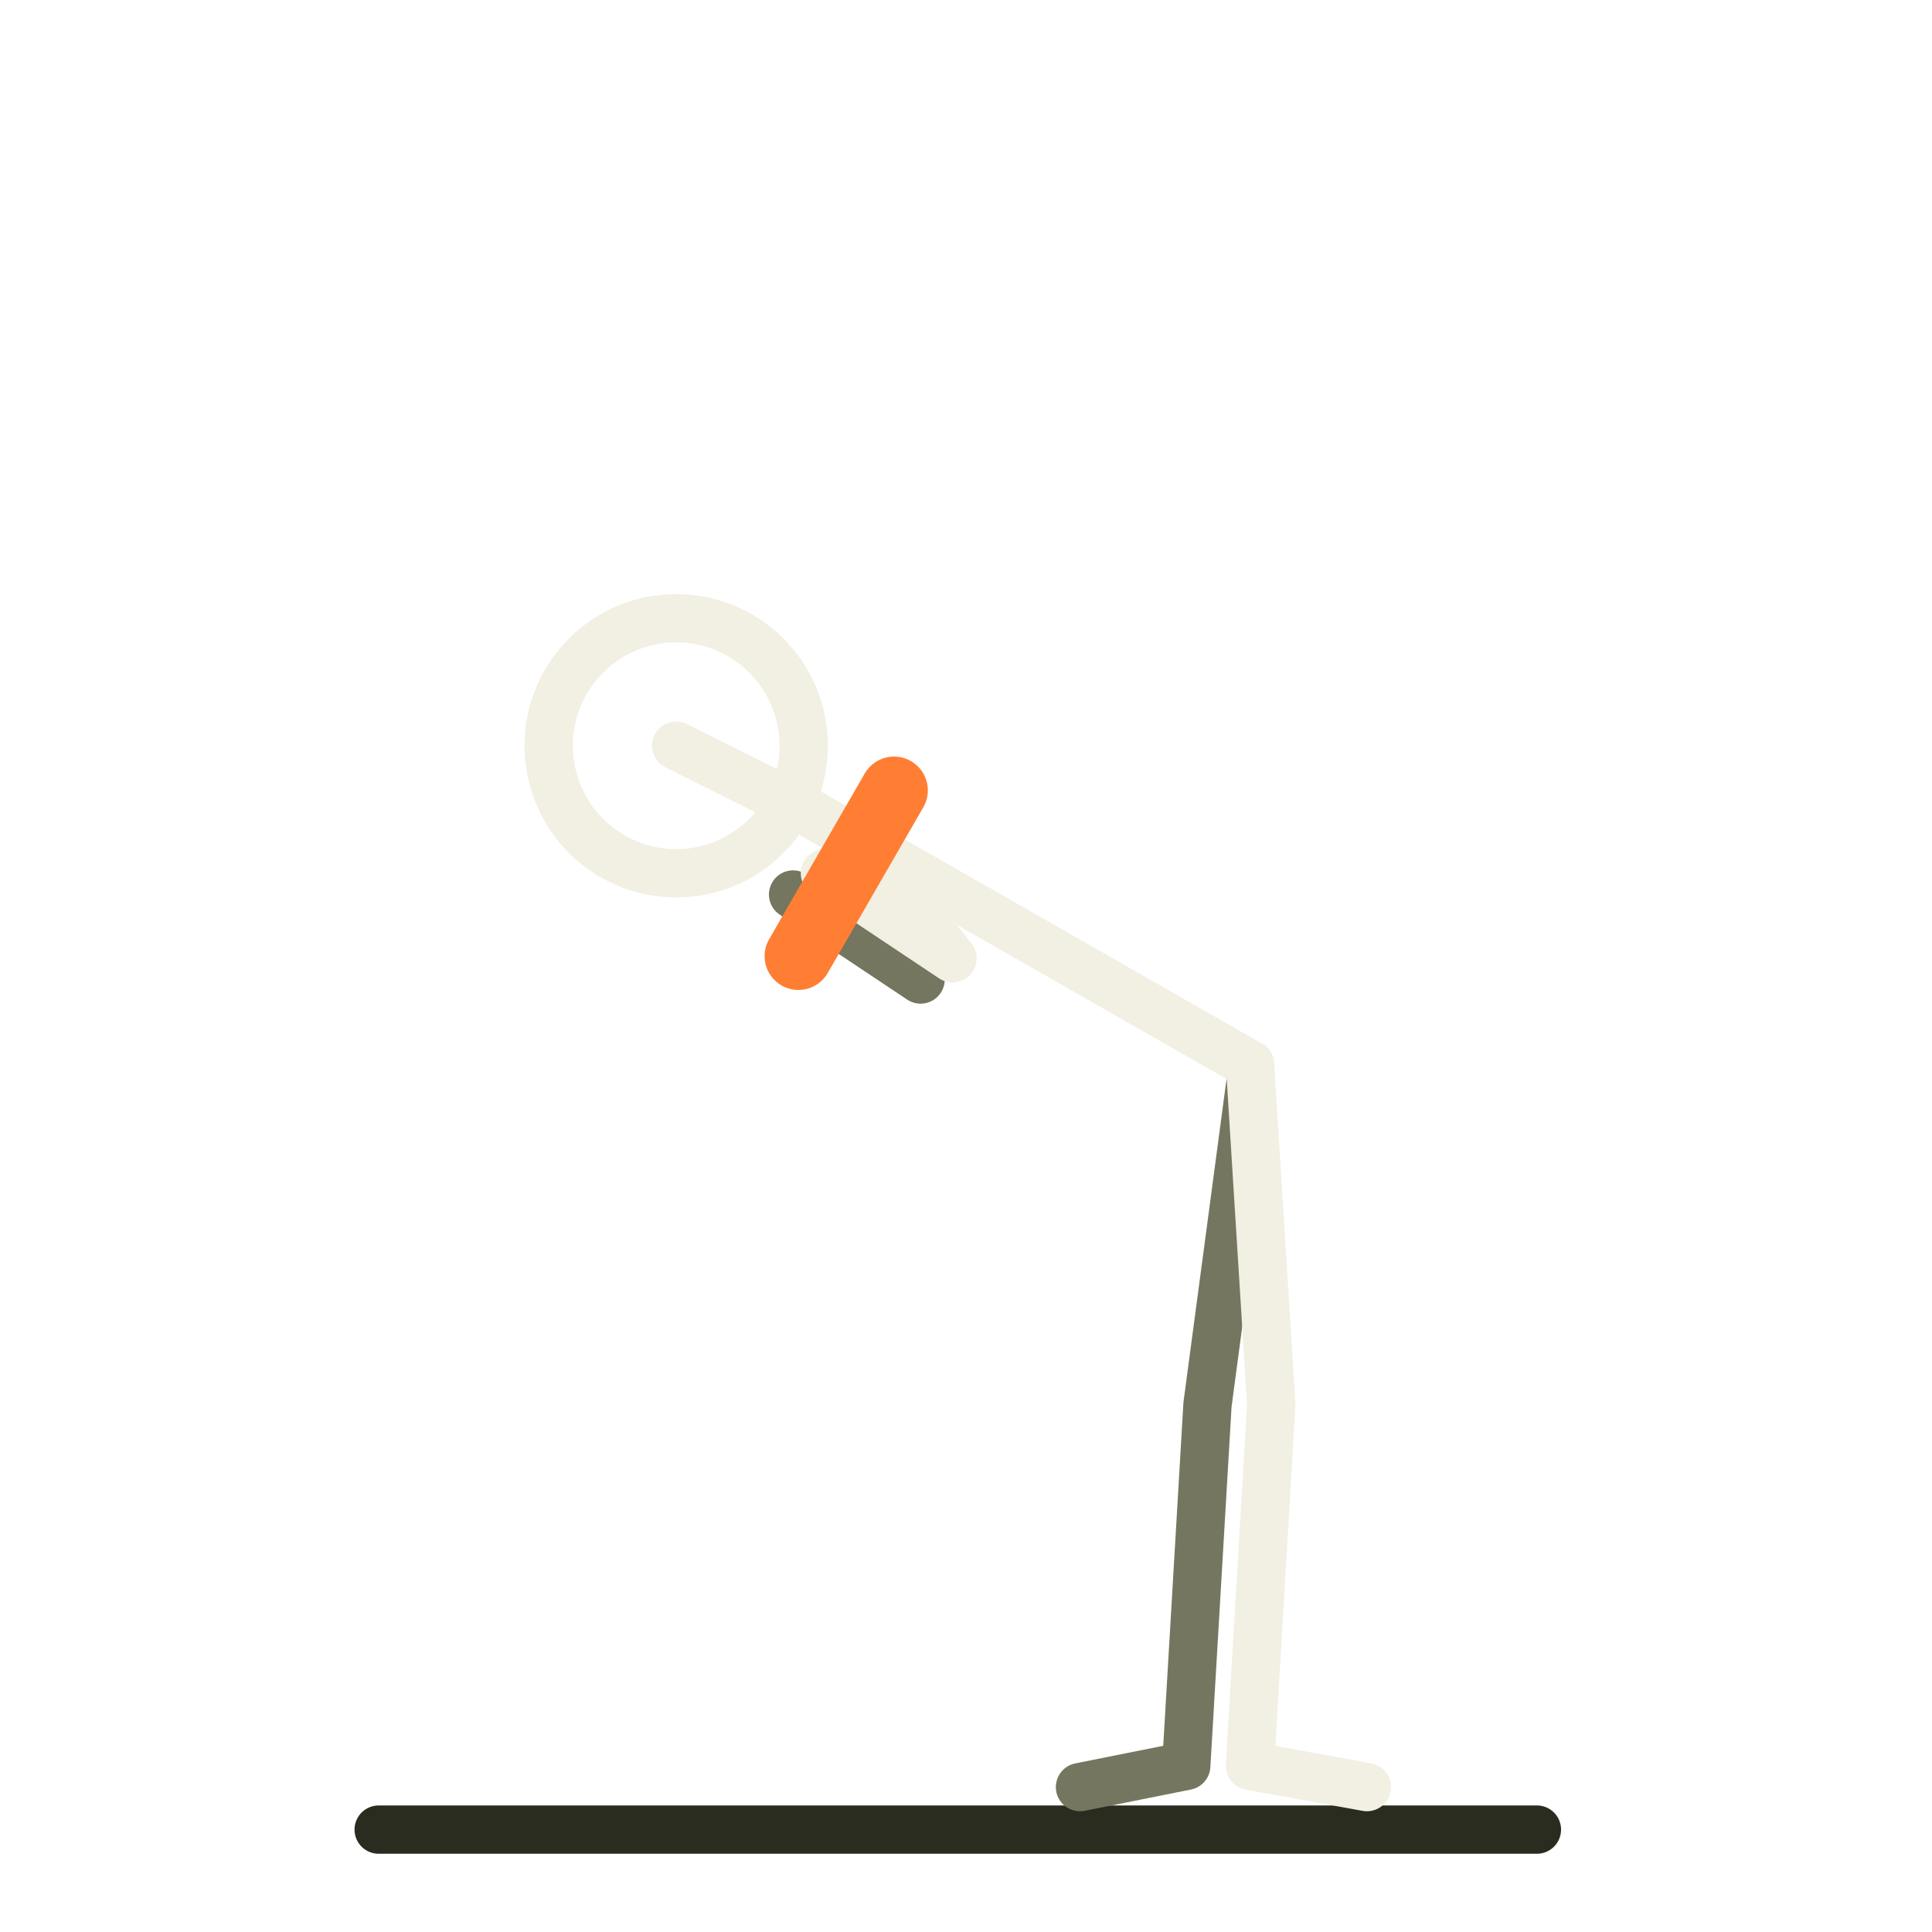
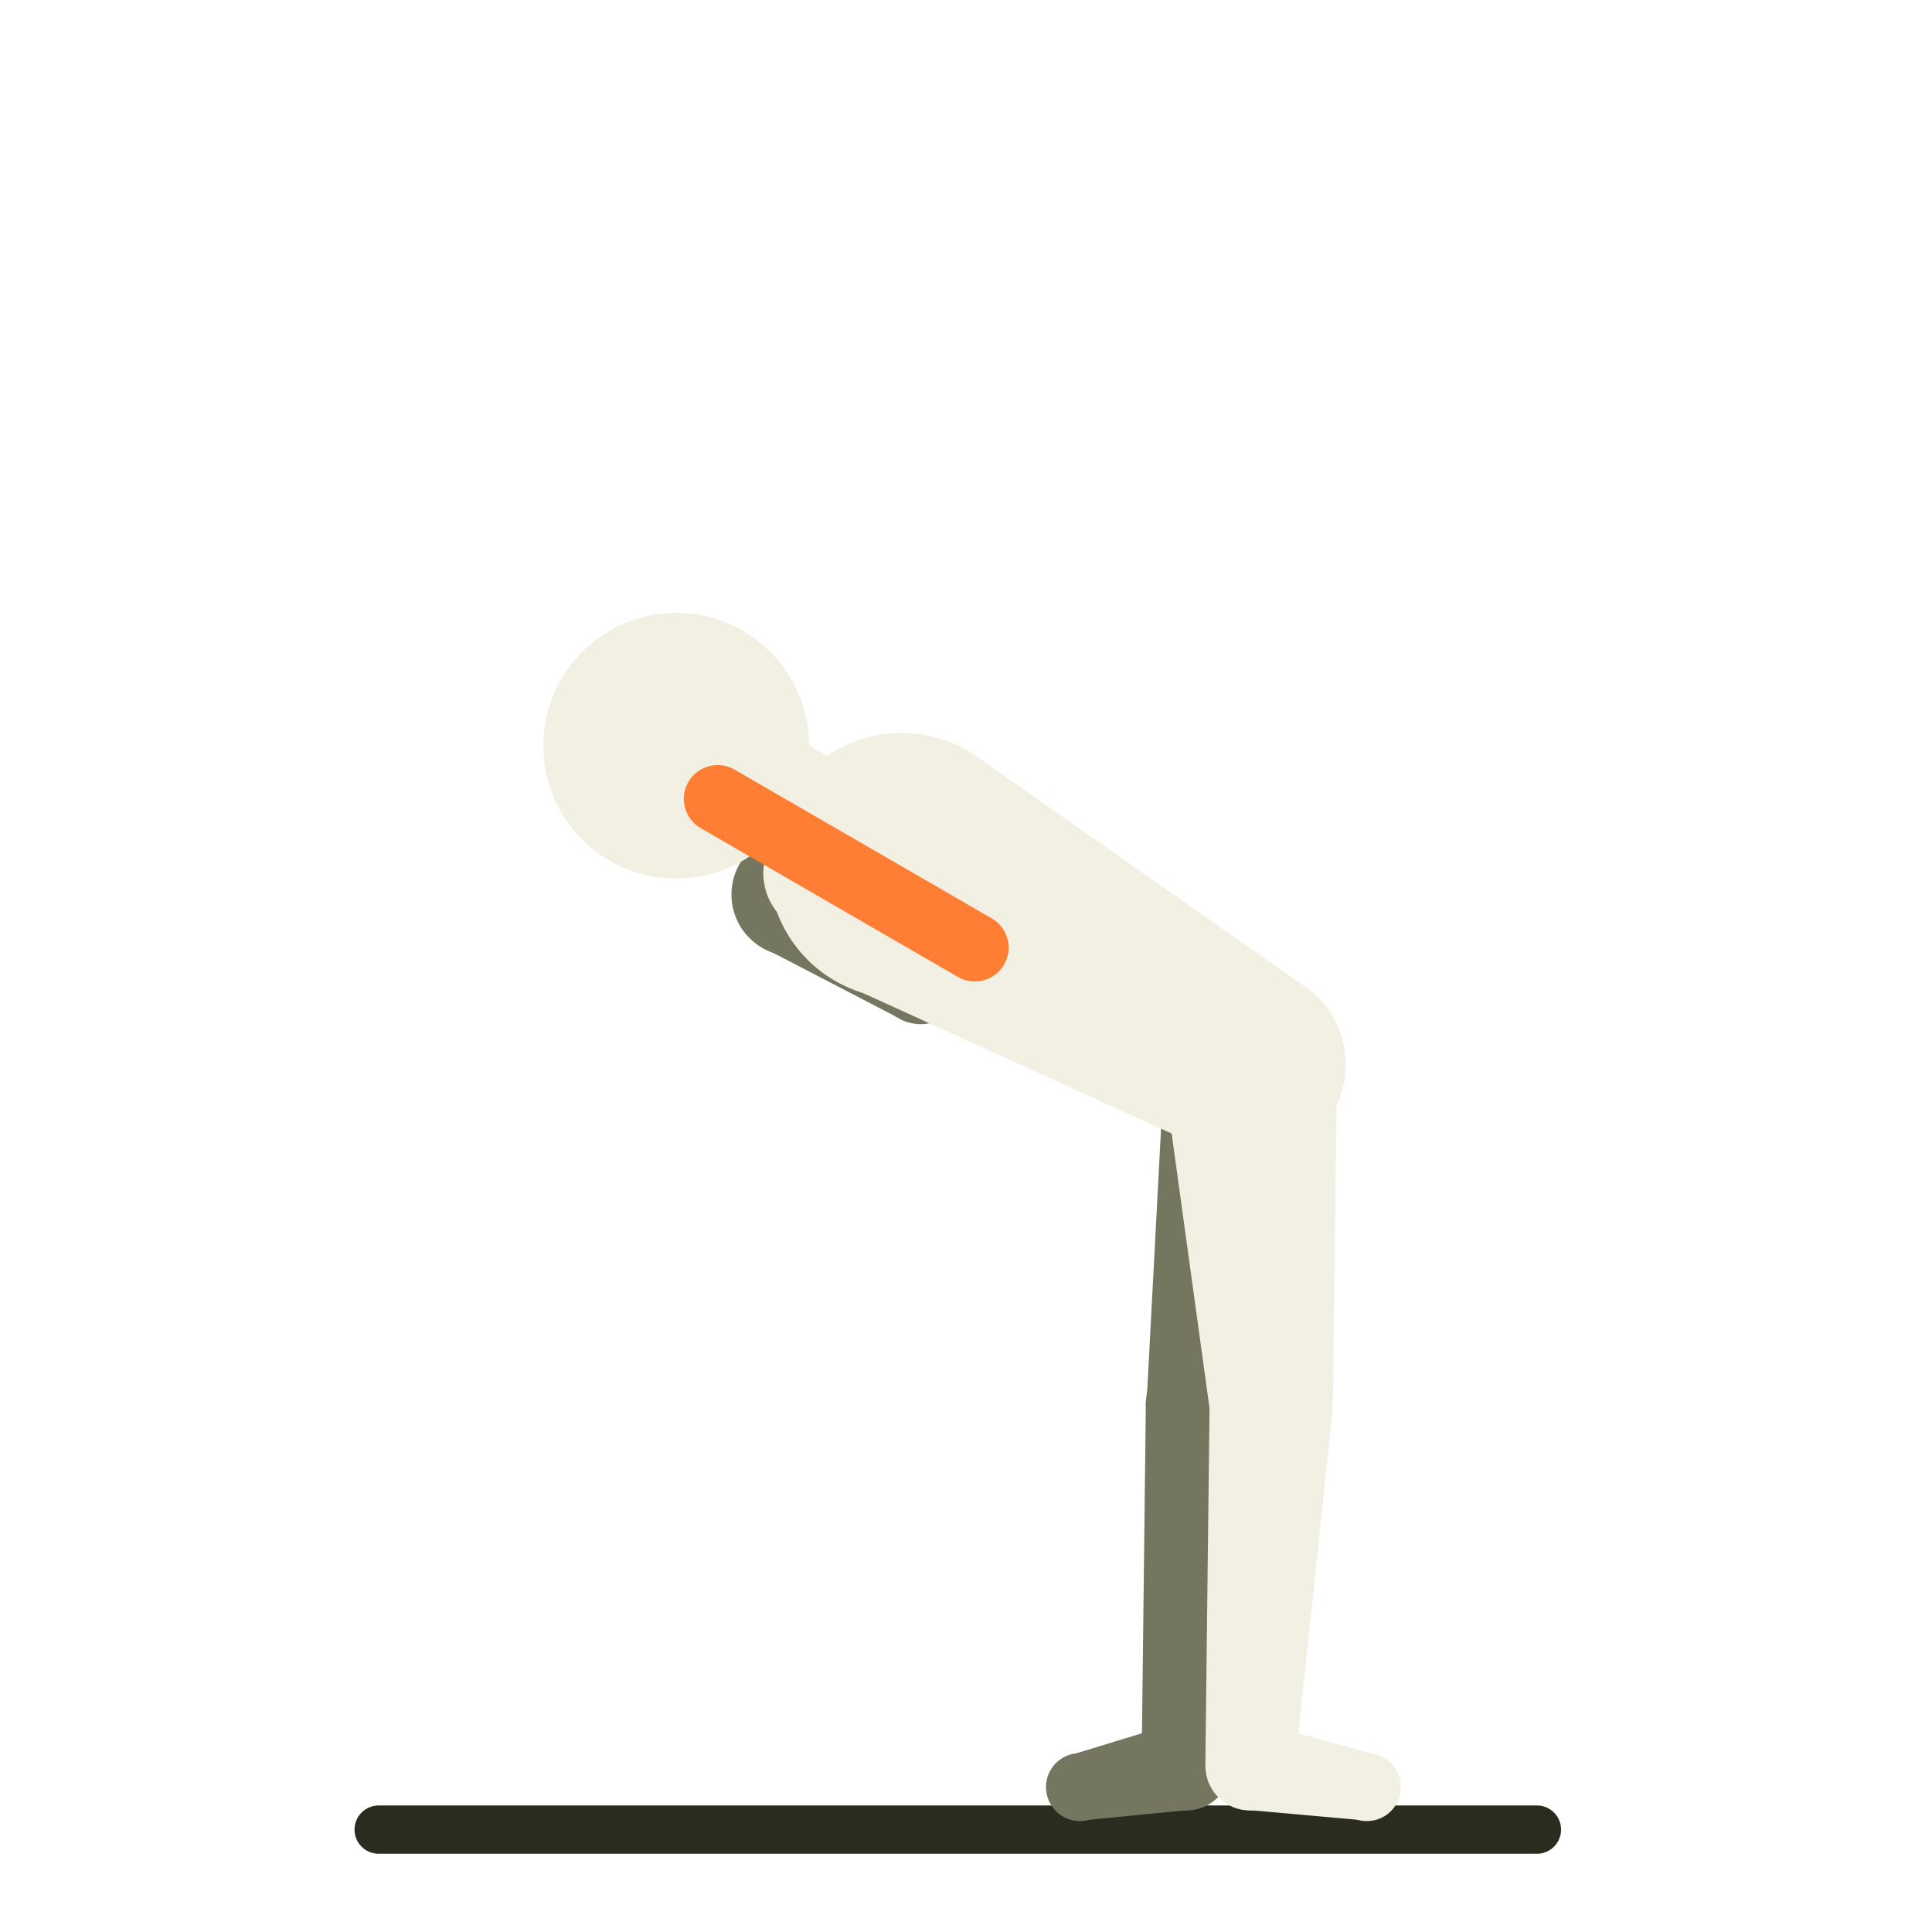
<svg xmlns="http://www.w3.org/2000/svg" viewBox="0 0 200 200" role="img" aria-label="Buenos días: bisagra de cadera con la mancuerna sujeta en el pecho (2 de 2)">
  <g transform="translate(-7 -10.8) scale(1.1)">
    <path d="M 42 182 L 151 182" fill="none" stroke="#2a2c1f" stroke-width="5" stroke-linecap="round" vector-effect="non-scaling-stroke" />
-     <path d="M 81 94 L 93 102 L 85 92" fill="none" stroke="#75765f" stroke-width="5" stroke-linecap="round" stroke-linejoin="round" vector-effect="non-scaling-stroke" />
-     <path d="M 124 112 L 120 142 L 118 176 L 108 178" fill="none" stroke="#75765f" stroke-width="5" stroke-linecap="round" stroke-linejoin="round" vector-effect="non-scaling-stroke" />
-     <circle cx="70" cy="80" r="12" fill="none" stroke="#f2efe3" stroke-width="5" vector-effect="non-scaling-stroke" />
-     <path d="M 70 80 L 82 86" fill="none" stroke="#f2efe3" stroke-width="5" stroke-linecap="round" stroke-linejoin="round" vector-effect="non-scaling-stroke" />
-     <path d="M 82 86 L 124 110" fill="none" stroke="#f2efe3" stroke-width="5" stroke-linecap="round" stroke-linejoin="round" vector-effect="non-scaling-stroke" />
-     <path d="M 84 92 L 96 100 L 88 90" fill="none" stroke="#f2efe3" stroke-width="5" stroke-linecap="round" stroke-linejoin="round" vector-effect="non-scaling-stroke" />
-     <path d="M 124 110 L 126 142 L 124 176 L 135 178" fill="none" stroke="#f2efe3" stroke-width="5" stroke-linecap="round" stroke-linejoin="round" vector-effect="non-scaling-stroke" />
-     <path d="M 90.5 84.2 L 81.5 99.8" fill="none" stroke="#ff7e33" stroke-width="7" stroke-linecap="round" vector-effect="non-scaling-stroke" />
+     <path d="M 77.8 98.8 L 90.7 105.5 L 95.3 98.5 L 84.2 89.2 Z" fill="#75765f" />
+     <path d="M 96.3 99.4 L 87.5 90 L 82.5 94 L 89.7 104.6 Z" fill="#75765f" />
+     <circle cx="81" cy="94" r="5.8" fill="#75765f" />
+     <circle cx="93" cy="102" r="4.2" fill="#75765f" />
+     <circle cx="85" cy="92" r="3.2" fill="#75765f" />
+     <path d="M 115.9 110.9 L 114.3 141.2 L 125.7 142.8 L 132.1 113.1 Z" fill="#75765f" />
+     <path d="M 114.2 141.7 L 113.8 175.8 L 122.2 176.2 L 125.8 142.3 Z" fill="#75765f" />
+     <path d="M 117.2 171.9 L 107.4 174.9 L 108.6 181.1 L 118.8 180.1 Z" fill="#75765f" />
+     <circle cx="124" cy="112" r="8.2" fill="#75765f" />
+     <circle cx="120" cy="142" r="5.8" fill="#75765f" />
+     <circle cx="118" cy="176" r="4.2" fill="#75765f" />
+     <circle cx="108" cy="178" r="3.2" fill="#75765f" />
+     <path d="M 79.3 90.8 L 85 102.1 L 97.4 80.4 L 84.7 81.2 Z" fill="#f2efe3" />
+     <path d="M 85 102.1 L 119.5 117.8 L 128.5 102.2 L 97.4 80.4 Z" fill="#f2efe3" />
+     <circle cx="82" cy="86" r="5.5" fill="#f2efe3" />
+     <circle cx="91.2" cy="91.3" r="12.5" fill="#f2efe3" />
+     <circle cx="124" cy="110" r="9" fill="#f2efe3" />
+     <path d="M 67.3 85.4 L 79.5 90.9 L 84.5 81.1 L 72.7 74.6 Z" fill="#f2efe3" />
+     <circle cx="70" cy="80" r="6" fill="#f2efe3" />
+     <circle cx="82" cy="86" r="5.5" fill="#f2efe3" />
+     <circle cx="70" cy="80" r="12.5" fill="#f2efe3" />
+     <path d="M 80.8 96.8 L 93.7 103.5 L 98.3 96.5 L 87.2 87.2 Z" fill="#f2efe3" />
+     <path d="M 99.3 97.4 L 90.5 88 L 85.5 92 L 92.7 102.6 Z" fill="#f2efe3" />
+     <circle cx="84" cy="92" r="5.8" fill="#f2efe3" />
+     <circle cx="96" cy="100" r="4.2" fill="#f2efe3" />
+     <circle cx="88" cy="90" r="3.2" fill="#f2efe3" />
+     <path d="M 115.8 110.5 L 120.2 142.4 L 131.8 141.6 L 132.2 109.5 Z" fill="#f2efe3" />
+     <path d="M 120.2 141.7 L 119.8 175.8 L 128.2 176.2 L 131.8 142.3 Z" fill="#f2efe3" />
+     <path d="M 123.2 180.1 L 134.4 181.1 L 135.6 174.9 L 124.8 171.9 Z" fill="#f2efe3" />
+     <circle cx="124" cy="110" r="8.2" fill="#f2efe3" />
+     <circle cx="126" cy="142" r="5.8" fill="#f2efe3" />
+     <circle cx="124" cy="176" r="4.2" fill="#f2efe3" />
+     <circle cx="135" cy="178" r="3.2" fill="#f2efe3" />
+     <path d="M 73.9 85 L 98.1 99" fill="none" stroke="#ff7e33" stroke-width="7" stroke-linecap="round" vector-effect="non-scaling-stroke" />
  </g>
</svg>
